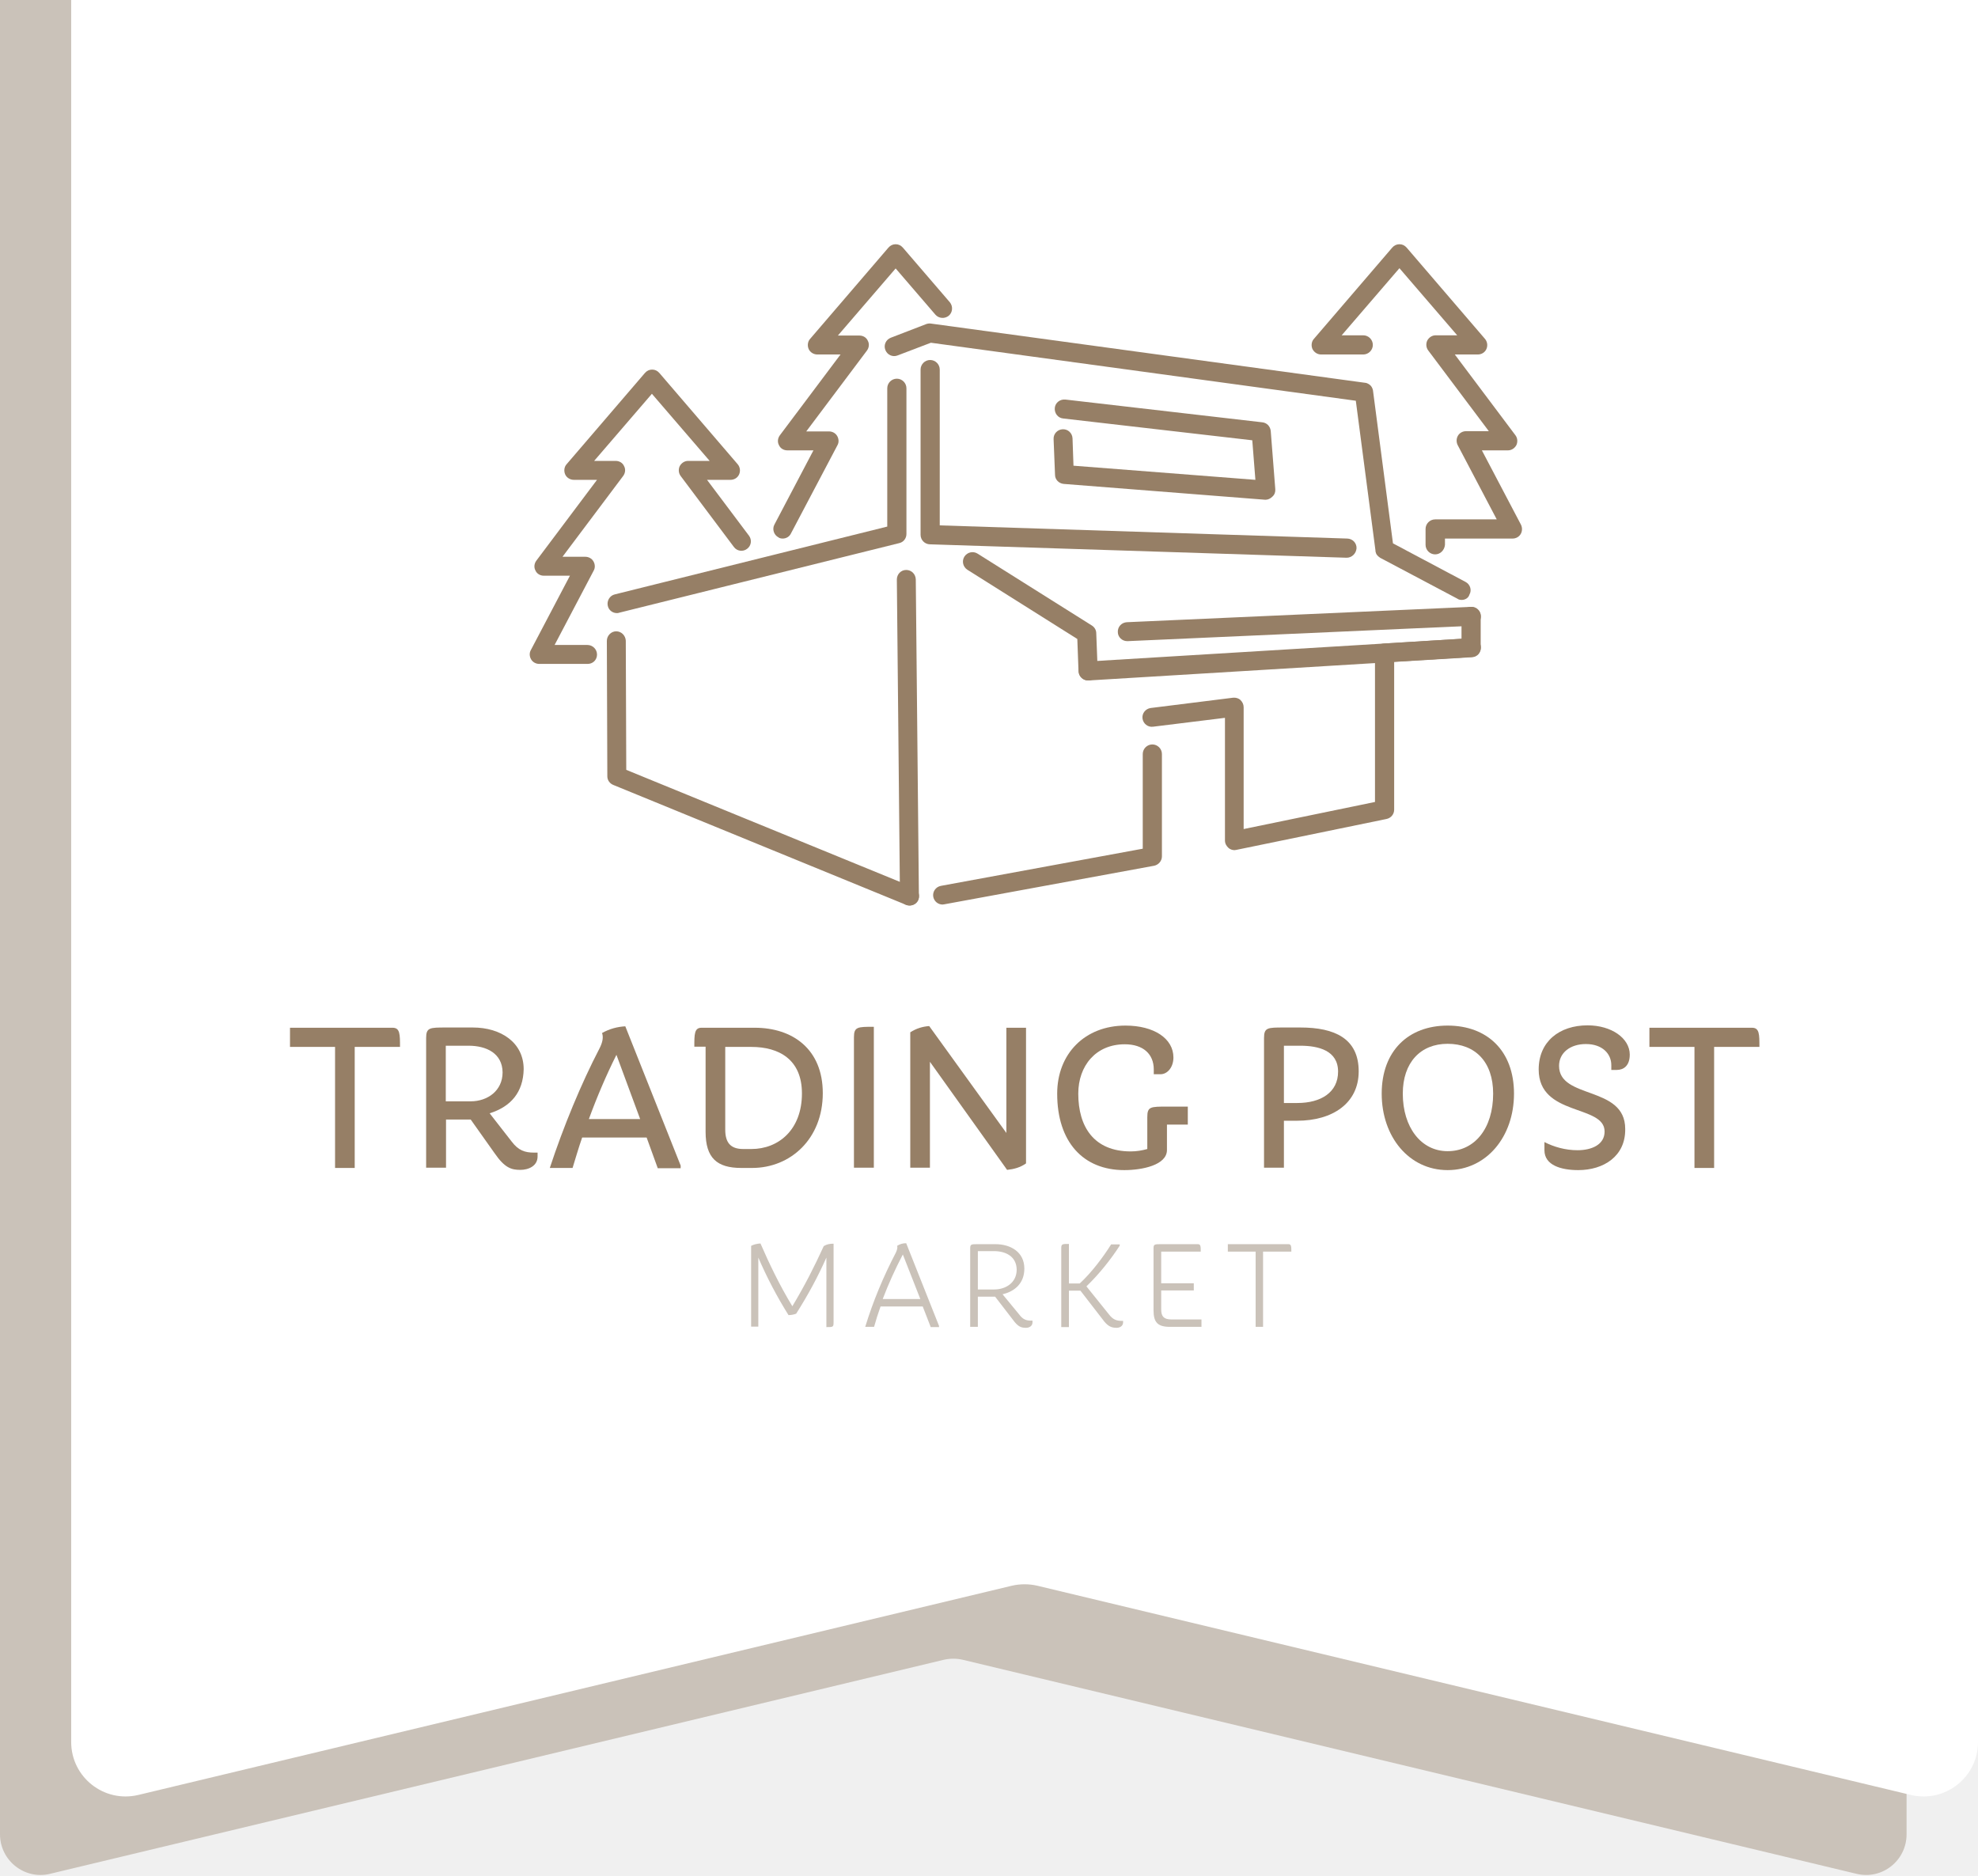
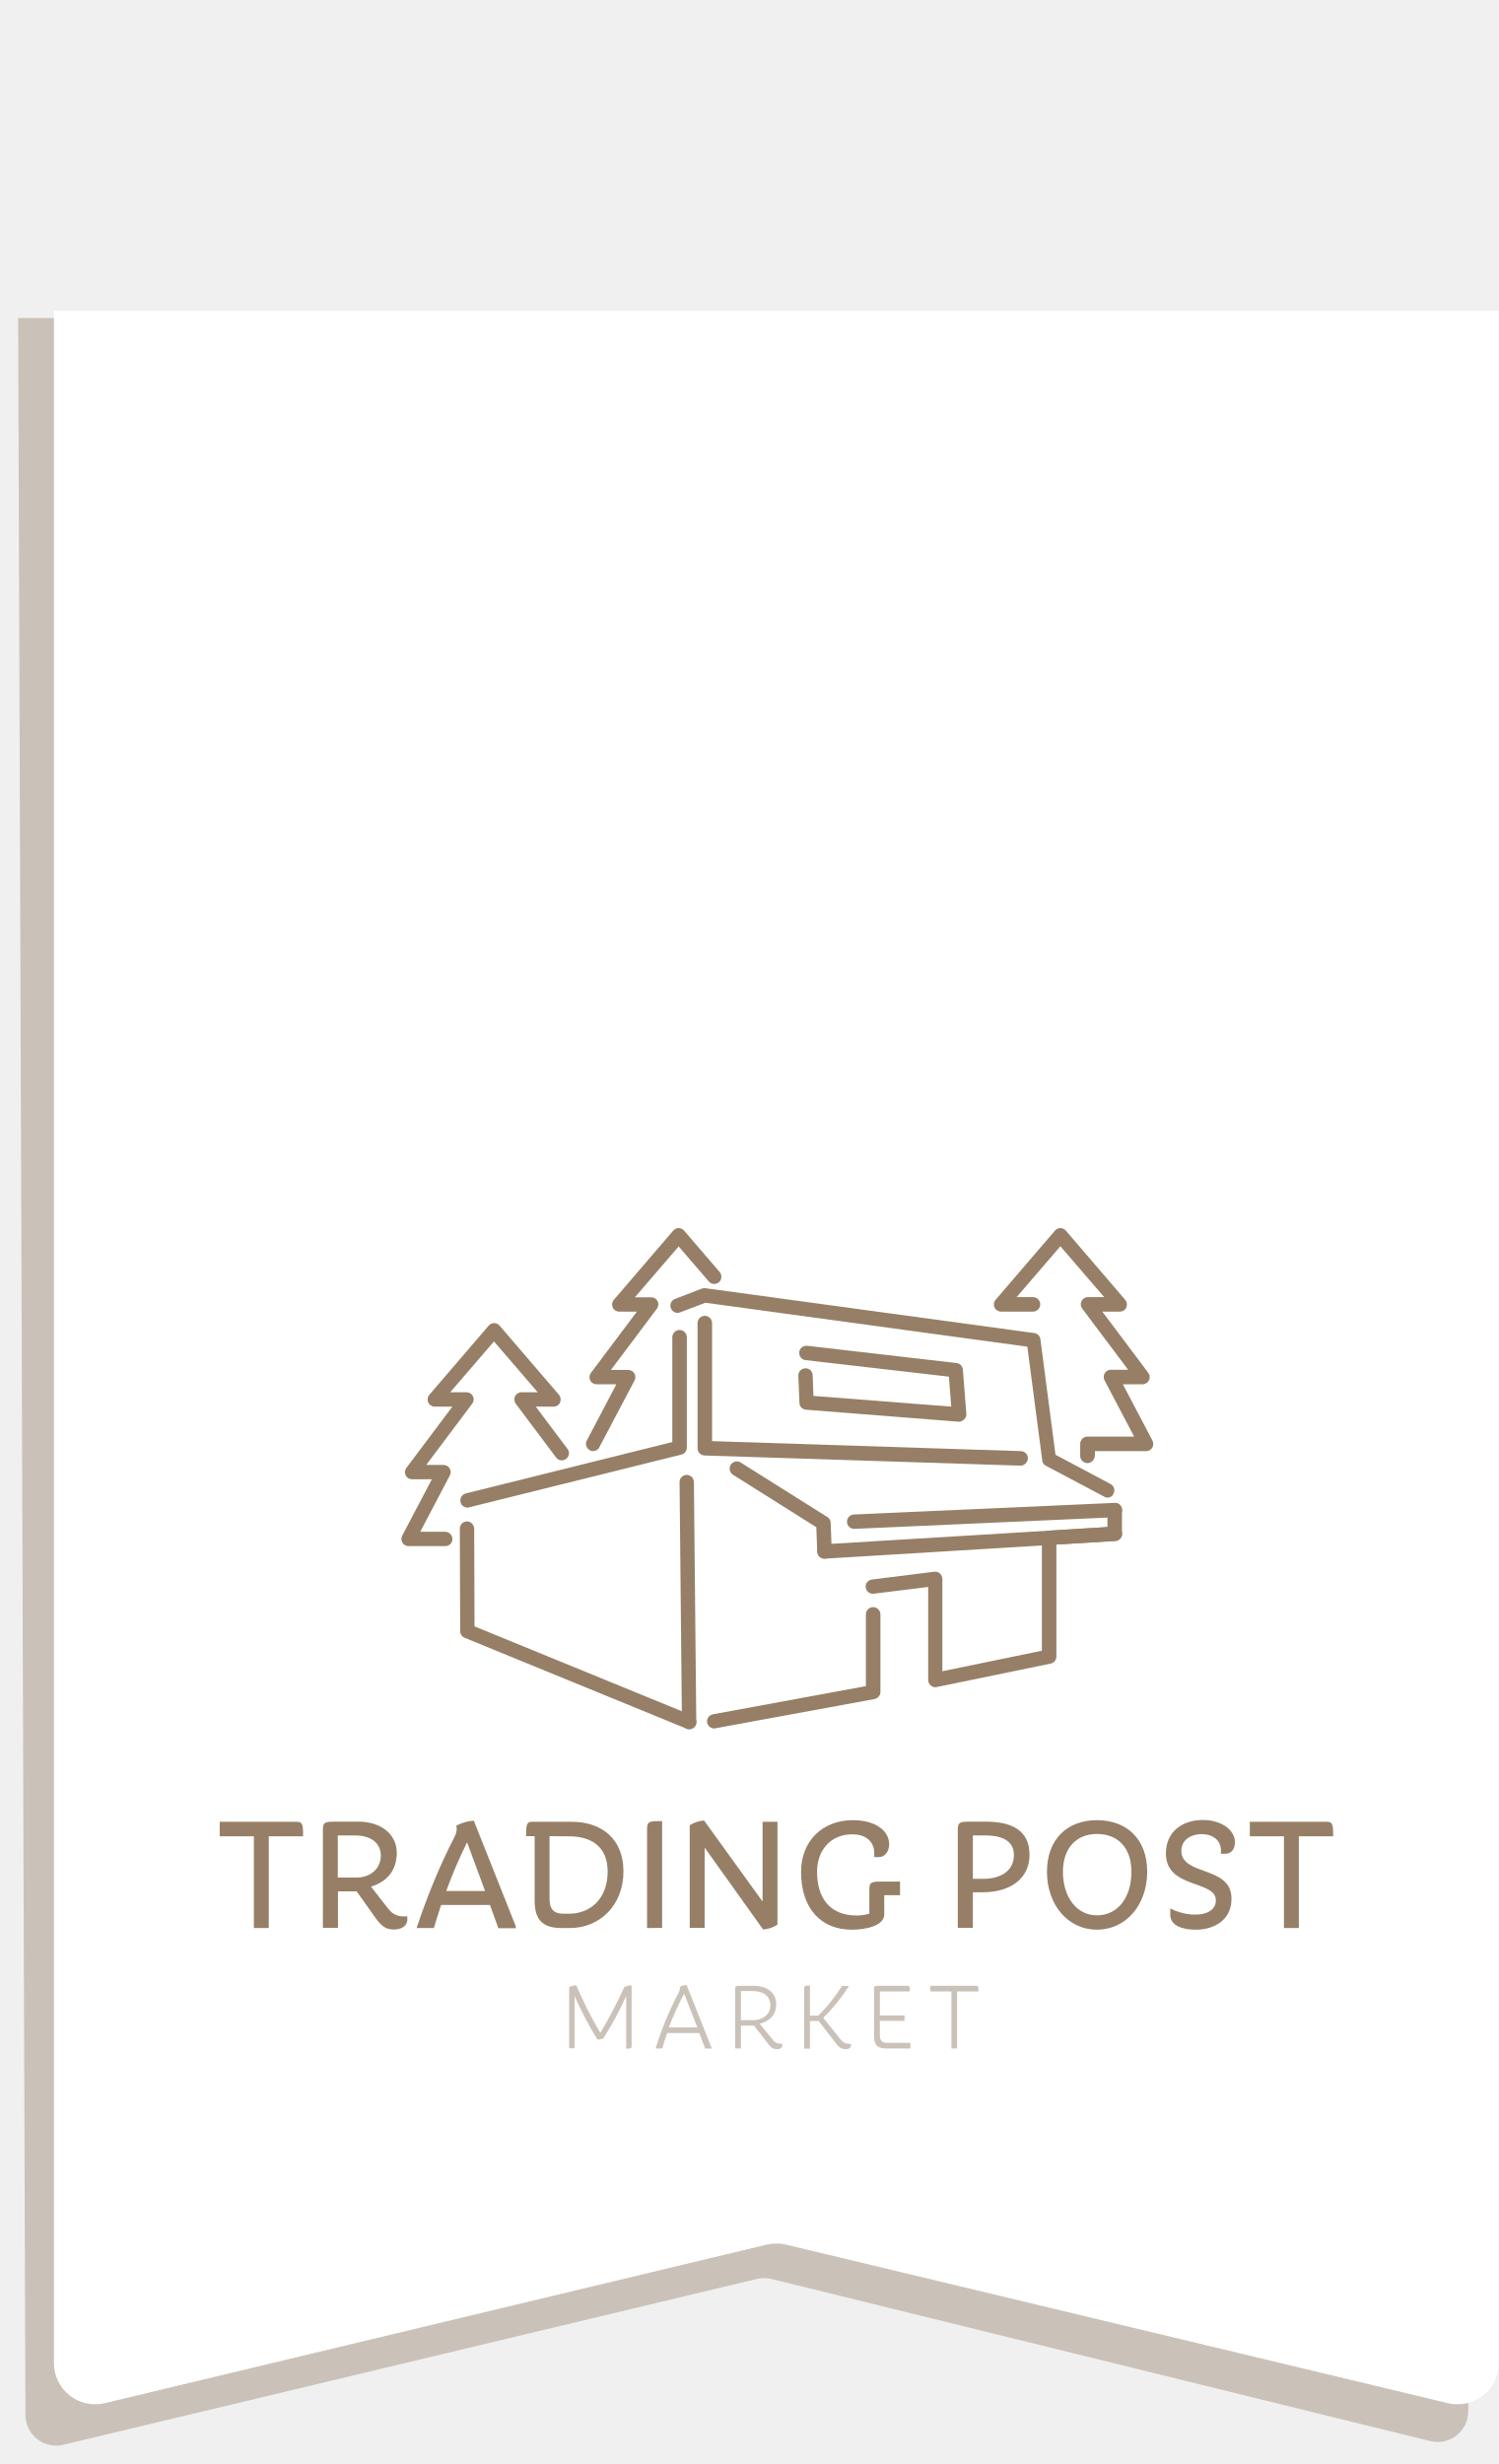
- <svg xmlns="http://www.w3.org/2000/svg" version="1.1" id="Layer_1" x="0px" y="0px" viewBox="0 0 825.3 782.4" enable-background="new 0 0 825.3 782.4" xml:space="preserve">
-   <path fill="#CAC2B9" d="M0-3.2v768.5c0,11,10.3,19.1,20.9,16.5l372.9-89.3c2.6-0.6,5.3-0.6,7.9,0l372.9,89.3  c10.7,2.6,20.9-5.5,20.9-16.5V-3.2H0z" />
-   <path fill="#FFFFFF" d="M29.7-3.2v730c0,14.7,13.7,25.5,28,22.1l364.5-87.3c3.5-0.8,7.1-0.8,10.6,0l364.5,87.3  c14.3,3.4,28-7.4,28-22.1v-730H29.7z" />
+ <svg xmlns="http://www.w3.org/2000/svg" version="1.1" id="Layer_1" x="0px" y="0px" viewBox="0 0 825.3 1356.7" style="enable-background:new 0 0 825.3 1356.7;" xml:space="preserve">
+   <style type="text/css">
+ 	.st0{fill:#CAC2B9;}
+ 	.st1{fill:#FFFFFF;}
+ 	.st2{fill:#967F66;}
+ 	.st3{fill:none;stroke:#5F755C;stroke-width:7.912;stroke-linecap:round;stroke-linejoin:round;stroke-miterlimit:10;}
+ </style>
+   <path class="st0" d="M10,175.1l4,1154.5c0,11,10.3,19.1,20.9,16.5l381.9-91.3c2.6-0.6,5.3-0.6,7.9,0l362.9,89.3  c10.7,2.6,20.9-5.5,20.9-16.5V175.1H10z" />
+   <path class="st1" d="M29.7,571.1v730c0,14.7,13.7,25.5,28,22.1l364.5-87.3c3.5-0.8,7.1-0.8,10.6,0l364.5,87.3  c14.3,3.4,28-7.4,28-22.1v-1130H29.7V571.1z" />
  <g>
-     <path fill="#967F66" d="M139.8,487.3v-50.5H121v-8h42.8c3.1,0,3.1,2.7,3.1,8H148v50.5H139.8z" />
-     <path fill="#967F66" d="M204.3,464.5l9.2,11.8c2.8,3.7,5.5,4.6,9.3,4.6h1.5v1.6c0,4-3.8,5.6-7.2,5.6c-3.7,0-6.5-0.8-10.7-6.9   l-10-14.1h-10.3v20.1h-8.3v-54.1c0-4.4,1.5-4.4,8.3-4.4h11.2c11.6,0,21.2,6.2,21.2,17.4C218.3,455.7,213.2,461.7,204.3,464.5z    M195.5,436.3h-9.5v23.2h10.4c7,0,13.3-4.4,13.3-12.1C209.6,439.5,203,436.3,195.5,436.3z" />
-     <path fill="#967F66" d="M274.4,487.3l-4.6-12.7h-26.9c-1.5,4.3-2.7,8.5-4,12.7h-9.5c5.7-17.3,13.1-35.2,20.7-49.8   c1.4-2.7,1.7-4.8,1.1-6.5c3.2-1.8,6.4-2.6,9.7-2.8l23.1,58.1v1.1H274.4z M257.2,440.1c-4.2,8.4-8.1,17.5-11.5,26.8h21.4   L257.2,440.1z" />
-     <path fill="#967F66" d="M313.8,487.3h-4.5c-10.1,0-14.9-4.1-14.9-15.1v-35.5h-4.7c0-5.2,0-7.9,3-7.9h22.2   c15.8,0,28.4,8.9,28.4,27.3C343.3,475.1,329.9,487.3,313.8,487.3z M302.6,436.7v34.6c0,5.3,2.1,8.1,7.5,8.1h3.4   c11.3,0,21.1-8,21.1-23.2c0-14.1-9.5-19.4-21.1-19.4H302.6z" />
-     <path fill="#967F66" d="M356.3,487.3v-54.5c0-4.4,1.5-4.4,8.3-4.4v58.8H356.3z" />
-     <path fill="#967F66" d="M420.2,488.1L388,443v44.2h-8.2v-56.5c2.5-1.6,5.1-2.4,7.9-2.6l32.2,44.6v-43.9h8.2v56.6   C425.7,487.1,423.1,487.8,420.2,488.1z" />
-     <path fill="#967F66" d="M486.9,469.4v10.4c0,6.3-10.3,8.4-17.8,8.4c-17.2,0-28-11.8-28-31.9c0-16.6,11.5-28.4,28.5-28.4   c11.9,0,20,5.4,20,13.3c0,4.1-2.5,7-5.4,7h-2.8v-2c0-6.5-4.5-10.5-12.1-10.5c-12.1,0-19.4,9-19.4,20.6c0,13.8,6.5,24.1,21.9,24.1   c2.5,0,4.7-0.4,6.9-1v-13.3c0-4.4,1.3-4.4,8.3-4.4h8.6v7.5H486.9z" />
-     <path fill="#967F66" d="M541.2,467.6h-5.5v19.6h-8.3v-54.1c0-4.4,1.5-4.4,8.3-4.4h6.9c14.3,0,24.3,4.6,24.3,18.3   C566.9,460.3,556,467.6,541.2,467.6z M542.5,436.3h-6.8v23.9h5.6c9.8,0,17-4.4,17-13.1C558.3,438.3,550.1,436.3,542.5,436.3z" />
-     <path fill="#967F66" d="M604,488.2c-16.1,0-27.5-13.9-27.5-31.9c0-17.9,11.2-28.4,27.5-28.4c16.5,0,27.7,10.5,27.7,28.4   C631.7,474.3,620.2,488.2,604,488.2z M604,435.5c-11.3,0-18.7,7.8-18.7,20.8c0,14,7.6,24,18.7,24c11.3,0,19-9.5,19-24   C623,443,615.5,435.5,604,435.5z" />
-     <path fill="#967F66" d="M658.5,488.2c-7.1,0-14.1-2-14.1-8.3v-3.4c3.9,2,8.7,3.4,13.8,3.4c5.9,0,11.3-2.3,11.3-7.8   c0-11.4-27.5-6.2-27.5-25.9c0-11.6,8.6-18.4,20.4-18.4c10,0,17.6,5.4,17.6,12.2c0,4.7-2.6,6.4-5.4,6.4h-2.3v-2   c0-4.8-3.8-8.8-10.6-8.8c-6.6,0-11.2,3.7-11.2,9.1c0,14.1,27.6,8.1,27.6,26.3C678.3,482.4,669.1,488.2,658.5,488.2z" />
-     <path fill="#967F66" d="M707,487.3v-50.5h-18.8v-8H731c3.1,0,3.1,2.7,3.1,8h-18.9v50.5H707z" />
+     <path class="st2" d="M139.8,1061.6v-50.5H121v-8h42.8c3.1,0,3.1,2.7,3.1,8H148v50.5H139.8z" />
+     <path class="st2" d="M204.3,1038.8l9.2,11.8c2.8,3.7,5.5,4.6,9.3,4.6h1.5v1.6c0,4-3.8,5.6-7.2,5.6c-3.7,0-6.5-0.8-10.7-6.9   l-10-14.1h-10.3v20.1h-8.3v-54.1c0-4.4,1.5-4.4,8.3-4.4h11.2c11.6,0,21.2,6.2,21.2,17.4C218.3,1030,213.2,1036,204.3,1038.8z    M195.5,1010.6H186v23.2h10.4c7,0,13.3-4.4,13.3-12.1C209.6,1013.8,203,1010.6,195.5,1010.6z" />
+     <path class="st2" d="M274.4,1061.6l-4.6-12.7h-26.9c-1.5,4.3-2.7,8.5-4,12.7h-9.5c5.7-17.3,13.1-35.2,20.7-49.8   c1.4-2.7,1.7-4.8,1.1-6.5c3.2-1.8,6.4-2.6,9.7-2.8l23.1,58.1v1.1h-9.6V1061.6z M257.2,1014.4c-4.2,8.4-8.1,17.5-11.5,26.8h21.4   L257.2,1014.4z" />
+     <path class="st2" d="M313.8,1061.6h-4.5c-10.1,0-14.9-4.1-14.9-15.1V1011h-4.7c0-5.2,0-7.9,3-7.9h22.2c15.8,0,28.4,8.9,28.4,27.3   C343.3,1049.4,329.9,1061.6,313.8,1061.6z M302.6,1011v34.6c0,5.3,2.1,8.1,7.5,8.1h3.4c11.3,0,21.1-8,21.1-23.2   c0-14.1-9.5-19.4-21.1-19.4L302.6,1011L302.6,1011z" />
+     <path class="st2" d="M356.3,1061.6v-54.5c0-4.4,1.5-4.4,8.3-4.4v58.8L356.3,1061.6L356.3,1061.6z" />
+     <path class="st2" d="M420.2,1062.4l-32.2-45.1v44.2h-8.2V1005c2.5-1.6,5.1-2.4,7.9-2.6l32.2,44.6v-43.9h8.2v56.6   C425.7,1061.4,423.1,1062.1,420.2,1062.4z" />
+     <path class="st2" d="M486.9,1043.7v10.4c0,6.3-10.3,8.4-17.8,8.4c-17.2,0-28-11.8-28-31.9c0-16.6,11.5-28.4,28.5-28.4   c11.9,0,20,5.4,20,13.3c0,4.1-2.5,7-5.4,7h-2.8v-2c0-6.5-4.5-10.5-12.1-10.5c-12.1,0-19.4,9-19.4,20.6c0,13.8,6.5,24.1,21.9,24.1   c2.5,0,4.7-0.4,6.9-1v-13.3c0-4.4,1.3-4.4,8.3-4.4h8.6v7.5h-8.7V1043.7z" />
+     <path class="st2" d="M541.2,1041.9h-5.5v19.6h-8.3v-54.1c0-4.4,1.5-4.4,8.3-4.4h6.9c14.3,0,24.3,4.6,24.3,18.3   C566.9,1034.6,556,1041.9,541.2,1041.9z M542.5,1010.6h-6.8v23.9h5.6c9.8,0,17-4.4,17-13.1C558.3,1012.6,550.1,1010.6,542.5,1010.6   z" />
+     <path class="st2" d="M604,1062.5c-16.1,0-27.5-13.9-27.5-31.9c0-17.9,11.2-28.4,27.5-28.4c16.5,0,27.7,10.5,27.7,28.4   C631.7,1048.6,620.2,1062.5,604,1062.5z M604,1009.8c-11.3,0-18.7,7.8-18.7,20.8c0,14,7.6,24,18.7,24c11.3,0,19-9.5,19-24   C623,1017.3,615.5,1009.8,604,1009.8z" />
+     <path class="st2" d="M658.5,1062.5c-7.1,0-14.1-2-14.1-8.3v-3.4c3.9,2,8.7,3.4,13.8,3.4c5.9,0,11.3-2.3,11.3-7.8   c0-11.4-27.5-6.2-27.5-25.9c0-11.6,8.6-18.4,20.4-18.4c10,0,17.6,5.4,17.6,12.2c0,4.7-2.6,6.4-5.4,6.4h-2.3v-2   c0-4.8-3.8-8.8-10.6-8.8c-6.6,0-11.2,3.7-11.2,9.1c0,14.1,27.6,8.1,27.6,26.3C678.3,1056.7,669.1,1062.5,658.5,1062.5z" />
+     <path class="st2" d="M707,1061.6v-50.5h-18.8v-8H731c3.1,0,3.1,2.7,3.1,8h-18.9v50.5H707z" />
  </g>
  <g>
-     <path fill="#CAC2B9" d="M344.8,553.7v-29c-3.7,8.3-7.6,15.5-12.6,23.4c-1,0.4-2.2,0.6-3.2,0.6c-5-8-9-15.7-12.6-24v28.8h-3v-33.7   c1.1-0.6,2.5-0.9,3.9-1c3.6,8.3,8,17.5,13.3,26.2c5.5-9.2,9.2-16.6,13.1-25.1c1.3-0.8,2.6-1,4.1-1v32.6   C347.8,553.7,347.7,553.7,344.8,553.7z" />
-     <path fill="#CAC2B9" d="M388.3,553.6l-3.3-8.5h-17.6c-1,2.8-1.9,5.6-2.7,8.5H361c3.4-11,7.5-20.8,12.8-31c0.5-1.1,0.8-2.1,0.5-2.8   c1.2-0.8,2.5-1.1,3.8-1.1l13.7,34.5v0.5H388.3z M376.7,523.4c-3.3,6.3-6,12.3-8.4,18.6H384L376.7,523.4z" />
-     <path fill="#CAC2B9" d="M418.3,540l7,8.5c1.4,1.9,2.8,2.5,4.8,2.5h0.7v0.7c0,1.6-1.4,2.3-2.7,2.3c-2.1,0-3.4-0.5-5.5-3.4l-7.4-9.6   H408v12.6h-3.2v-32.8c0-1.7,0.5-1.7,3.2-1.7h7.3c6.3,0,12.1,3.2,12.1,10.2C427.4,535.3,423.5,538.8,418.3,540z M414.7,522H408v16   h6.8c4.7,0,9.4-2.7,9.4-8.3C424.1,524.1,419.5,522,414.7,522z" />
-     <path fill="#CAC2B9" d="M468.6,551.7c0,1.6-1.4,2.3-2.7,2.3c-2.3,0-3.8-0.7-5.9-3.6l-9.2-11.9h-4.8v15.2h-3.2v-33   c0-1.7,0.5-1.7,3.2-1.7v16.5h4.5c4.8-4.4,9.8-11,13.1-16.3h3.6v0.5c-3.6,5.6-8.5,11.8-13.9,17l9.4,11.7c1.6,2.1,3.1,2.7,5.3,2.7   h0.6V551.7z" />
-     <path fill="#CAC2B9" d="M501.3,553.6h-13.1c-5.1,0-6.9-1.8-6.9-6.9v-25.9c0-1.7,0.5-1.7,3.2-1.7h15.3c1.2,0,1.2,1,1.2,3.1h-16.5   v13.2h13.6v3h-13.6v8c0,2.9,1.2,4.1,4.2,4.1h12.6V553.6z" />
-     <path fill="#CAC2B9" d="M523.9,553.6v-31.4h-11.6v-3.1h25.3c1.2,0,1.2,1,1.2,3.1H527v31.4H523.9z" />
+     <path class="st0" d="M344.8,1128v-29c-3.7,8.3-7.6,15.5-12.6,23.4c-1,0.4-2.2,0.6-3.2,0.6c-5-8-9-15.7-12.6-24v28.8h-3v-33.7   c1.1-0.6,2.5-0.9,3.9-1c3.6,8.3,8,17.5,13.3,26.2c5.5-9.2,9.2-16.6,13.1-25.1c1.3-0.8,2.6-1,4.1-1v32.6   C347.8,1128,347.7,1128,344.8,1128z" />
+     <path class="st0" d="M388.3,1127.9l-3.3-8.5h-17.6c-1,2.8-1.9,5.6-2.7,8.5H361c3.4-11,7.5-20.8,12.8-31c0.5-1.1,0.8-2.1,0.5-2.8   c1.2-0.8,2.5-1.1,3.8-1.1l13.7,34.5v0.5L388.3,1127.9L388.3,1127.9z M376.7,1097.7c-3.3,6.3-6,12.3-8.4,18.6H384L376.7,1097.7z" />
+     <path class="st0" d="M418.3,1114.3l7,8.5c1.4,1.9,2.8,2.5,4.8,2.5h0.7v0.7c0,1.6-1.4,2.3-2.7,2.3c-2.1,0-3.4-0.5-5.5-3.4l-7.4-9.6   H408v12.6h-3.2v-32.8c0-1.7,0.5-1.7,3.2-1.7h7.3c6.3,0,12.1,3.2,12.1,10.2C427.4,1109.6,423.5,1113.1,418.3,1114.3z M414.7,1096.3   H408v16h6.8c4.7,0,9.4-2.7,9.4-8.3C424.1,1098.4,419.5,1096.3,414.7,1096.3z" />
+     <path class="st0" d="M468.6,1126c0,1.6-1.4,2.3-2.7,2.3c-2.3,0-3.8-0.7-5.9-3.6l-9.2-11.9H446v15.2h-3.2v-33c0-1.7,0.5-1.7,3.2-1.7   v16.5h4.5c4.8-4.4,9.8-11,13.1-16.3h3.6v0.5c-3.6,5.6-8.5,11.8-13.9,17l9.4,11.7c1.6,2.1,3.1,2.7,5.3,2.7h0.6V1126z" />
+     <path class="st0" d="M501.3,1127.9h-13.1c-5.1,0-6.9-1.8-6.9-6.9v-25.9c0-1.7,0.5-1.7,3.2-1.7h15.3c1.2,0,1.2,1,1.2,3.1h-16.5v13.2   h13.6v3h-13.6v8c0,2.9,1.2,4.1,4.2,4.1h12.6L501.3,1127.9L501.3,1127.9z" />
+     <path class="st0" d="M523.9,1127.9v-31.4h-11.6v-3.1h25.3c1.2,0,1.2,1,1.2,3.1H527v31.4H523.9z" />
  </g>
  <g>
-     <path fill="none" stroke="#5F755C" stroke-width="7.912" stroke-linecap="round" stroke-linejoin="round" stroke-miterlimit="10" d="   M378.3,276.9" />
+     <path class="st3" d="M378.3,851.2" />
  </g>
  <g>
-     <path fill="none" stroke="#5F755C" stroke-width="7.912" stroke-linecap="round" stroke-linejoin="round" stroke-miterlimit="10" d="   M571.5,182" />
+     <path class="st3" d="M571.5,756.3" />
  </g>
  <g>
    <g>
-       <path fill="#967F66" d="M379.5,377.8c-2.2,0-3.9-1.7-4-3.9l-1.3-132.1c0-2.2,1.7-4,3.9-4c0,0,0,0,0,0c2.2,0,3.9,1.7,4,3.9    l1.3,132.1C383.5,376,381.7,377.8,379.5,377.8C379.6,377.8,379.5,377.8,379.5,377.8z" />
+       <path class="st2" d="M379.5,952.1c-2.2,0-3.9-1.7-4-3.9l-1.3-132.1c0-2.2,1.7-4,3.9-4l0,0c2.2,0,3.9,1.7,4,3.9l1.3,132.1    C383.5,950.3,381.7,952.1,379.5,952.1C379.6,952.1,379.5,952.1,379.5,952.1z" />
    </g>
    <g>
-       <path fill="#967F66" d="M454,283.9c-2.1,0-3.9-1.7-4-3.8l-0.5-13.5l-45.9-28.9c-1.8-1.2-2.4-3.6-1.2-5.5c1.2-1.8,3.6-2.4,5.5-1.2    l47.7,30c1.1,0.7,1.8,1.9,1.8,3.2l0.6,15.6c0.1,2.2-1.6,4-3.8,4.1C454.1,283.9,454,283.9,454,283.9z" />
+       <path class="st2" d="M454,858.2c-2.1,0-3.9-1.7-4-3.8l-0.5-13.5L403.6,812c-1.8-1.2-2.4-3.6-1.2-5.5c1.2-1.8,3.6-2.4,5.5-1.2    l47.7,30c1.1,0.7,1.8,1.9,1.8,3.2l0.6,15.6c0.1,2.2-1.6,4-3.8,4.1C454.1,858.2,454,858.2,454,858.2z" />
    </g>
    <g>
-       <path fill="#967F66" d="M379.5,377.8c-0.5,0-1-0.1-1.5-0.3l-122.1-50c-1.5-0.6-2.5-2-2.5-3.6l-0.2-56.5c0-2.2,1.8-4,3.9-4    c0,0,0,0,0,0c2.2,0,3.9,1.8,4,3.9l0.2,53.9l119.7,49c2,0.8,3,3.1,2.2,5.2C382.6,376.9,381.1,377.8,379.5,377.8z M393.3,377.4    c-1.9,0-3.5-1.3-3.9-3.2c-0.4-2.1,1-4.2,3.2-4.6l84.2-15.5v-39.5c0-2.2,1.8-4,4-4c2.2,0,4,1.8,4,4v42.7c0,1.9-1.4,3.5-3.2,3.9    L394,377.3C393.7,377.3,393.5,377.4,393.3,377.4z M515.1,354.7c-0.9,0-1.8-0.3-2.5-0.9c-0.9-0.8-1.5-1.9-1.5-3.1v-51.2l-30,3.7    c-2.2,0.3-4.1-1.3-4.4-3.4c-0.3-2.2,1.3-4.1,3.4-4.4l34.4-4.3c1.1-0.1,2.3,0.2,3.1,1c0.8,0.8,1.3,1.8,1.3,3v50.8l54.8-11.3v-62.2    c0-2.1,1.6-3.8,3.7-3.9l32.4-2v-9.3c0-2.2,1.8-4,4-4s4,1.8,4,4v13c0,2.1-1.6,3.8-3.7,3.9l-32.4,2v61.7c0,1.9-1.3,3.5-3.2,3.9    l-62.7,12.9C515.6,354.6,515.3,354.7,515.1,354.7z M257.4,255.8c-1.8,0-3.4-1.2-3.8-3c-0.5-2.1,0.8-4.3,2.9-4.8l113.7-28.3v-57.7    c0-2.2,1.8-4,4-4s4,1.8,4,4v60.8c0,1.8-1.2,3.4-3,3.8l-116.7,29C258,255.8,257.7,255.8,257.4,255.8z M609.9,250.3    c-0.6,0-1.3-0.1-1.8-0.5l-32.1-17c-0.1,0-0.2-0.1-0.3-0.2c-0.5-0.3-0.9-0.7-1.2-1.1c-0.3-0.4-0.5-0.9-0.6-1.5c0-0.1,0-0.2,0-0.3    l-8.2-62.5L388.4,143l-13.9,5.3c-2,0.8-4.3-0.2-5.1-2.3c-0.8-2,0.2-4.3,2.3-5.1l14.8-5.7c0.6-0.2,1.3-0.3,1.9-0.2l181.1,24.7    c0.3,0,0.6,0.1,0.9,0.2c0.5,0.2,1,0.5,1.4,0.9c0.4,0.4,0.7,0.9,0.9,1.5c0.1,0.3,0.2,0.6,0.2,0.9l8.3,63.5l30.3,16.1    c1.9,1,2.7,3.4,1.6,5.3C612.7,249.5,611.3,250.3,609.9,250.3z M528.1,208.5c-0.1,0-0.2,0-0.3,0l-84-6.6c-2-0.2-3.6-1.8-3.6-3.8    l-0.6-14.9c-0.1-2.2,1.6-4,3.8-4.1c2.2-0.1,4,1.6,4.1,3.8l0.4,11.4l75.9,5.9l-1.3-16.5l-78.9-9.1c-2.2-0.2-3.7-2.2-3.5-4.4    c0.2-2.2,2.2-3.7,4.4-3.5l82.2,9.5c1.9,0.2,3.3,1.7,3.5,3.6l1.9,24.3c0.1,1.2-0.3,2.3-1.2,3.1C530.1,208,529.1,208.5,528.1,208.5z    " />
+       <path class="st2" d="M379.5,952.1c-0.5,0-1-0.1-1.5-0.3l-122.1-50c-1.5-0.6-2.5-2-2.5-3.6l-0.2-56.5c0-2.2,1.8-4,3.9-4l0,0    c2.2,0,3.9,1.8,4,3.9l0.2,53.9l119.7,49c2,0.8,3,3.1,2.2,5.2C382.6,951.2,381.1,952.1,379.5,952.1z M393.3,951.7    c-1.9,0-3.5-1.3-3.9-3.2c-0.4-2.1,1-4.2,3.2-4.6l84.2-15.5v-39.5c0-2.2,1.8-4,4-4s4,1.8,4,4v42.7c0,1.9-1.4,3.5-3.2,3.9L394,951.6    C393.7,951.6,393.5,951.7,393.3,951.7z M515.1,929c-0.9,0-1.8-0.3-2.5-0.9c-0.9-0.8-1.5-1.9-1.5-3.1v-51.2l-30,3.7    c-2.2,0.3-4.1-1.3-4.4-3.4c-0.3-2.2,1.3-4.1,3.4-4.4l34.4-4.3c1.1-0.1,2.3,0.2,3.1,1s1.3,1.8,1.3,3v50.8l54.8-11.3v-62.2    c0-2.1,1.6-3.8,3.7-3.9l32.4-2v-9.3c0-2.2,1.8-4,4-4s4,1.8,4,4v13c0,2.1-1.6,3.8-3.7,3.9l-32.4,2v61.7c0,1.9-1.3,3.5-3.2,3.9    l-62.7,12.9C515.6,928.9,515.3,929,515.1,929z M257.4,830.1c-1.8,0-3.4-1.2-3.8-3c-0.5-2.1,0.8-4.3,2.9-4.8L370.2,794v-57.7    c0-2.2,1.8-4,4-4s4,1.8,4,4v60.8c0,1.8-1.2,3.4-3,3.8l-116.7,29C258,830.1,257.7,830.1,257.4,830.1z M609.9,824.6    c-0.6,0-1.3-0.1-1.8-0.5l-32.1-17c-0.1,0-0.2-0.1-0.3-0.2c-0.5-0.3-0.9-0.7-1.2-1.1c-0.3-0.4-0.5-0.9-0.6-1.5c0-0.1,0-0.2,0-0.3    l-8.2-62.5l-177.3-24.2l-13.9,5.3c-2,0.8-4.3-0.2-5.1-2.3c-0.8-2,0.2-4.3,2.3-5.1l14.8-5.7c0.6-0.2,1.3-0.3,1.9-0.2L569.5,734    c0.3,0,0.6,0.1,0.9,0.2c0.5,0.2,1,0.5,1.4,0.9c0.4,0.4,0.7,0.9,0.9,1.5c0.1,0.3,0.2,0.6,0.2,0.9l8.3,63.5l30.3,16.1    c1.9,1,2.7,3.4,1.6,5.3C612.7,823.8,611.3,824.6,609.9,824.6z M528.1,782.8c-0.1,0-0.2,0-0.3,0l-84-6.6c-2-0.2-3.6-1.8-3.6-3.8    l-0.6-14.9c-0.1-2.2,1.6-4,3.8-4.1c2.2-0.1,4,1.6,4.1,3.8l0.4,11.4l75.9,5.9l-1.3-16.5l-78.9-9.1c-2.2-0.2-3.7-2.2-3.5-4.4    s2.2-3.7,4.4-3.5l82.2,9.5c1.9,0.2,3.3,1.7,3.5,3.6l1.9,24.3c0.1,1.2-0.3,2.3-1.2,3.1C530.1,782.3,529.1,782.8,528.1,782.8z" />
    </g>
    <g>
-       <path fill="#967F66" d="M454,283.9c-2.1,0-3.8-1.6-3.9-3.7c-0.1-2.2,1.5-4.1,3.7-4.2l159.9-9.7c2.2-0.1,4.1,1.5,4.2,3.7    c0.1,2.2-1.5,4.1-3.7,4.2l-159.9,9.7C454.1,283.9,454.1,283.9,454,283.9z" />
+       <path class="st2" d="M454,858.2c-2.1,0-3.8-1.6-3.9-3.7c-0.1-2.2,1.5-4.1,3.7-4.2l159.9-9.7c2.2-0.1,4.1,1.5,4.2,3.7    c0.1,2.2-1.5,4.1-3.7,4.2l-159.9,9.7C454.1,858.2,454.1,858.2,454,858.2z" />
    </g>
    <g>
-       <path fill="#967F66" d="M470.3,267.5c-2.1,0-3.9-1.7-3.9-3.8c-0.1-2.2,1.6-4,3.8-4.1l143.6-6.4c2.2-0.1,4,1.6,4.1,3.8    c0.1,2.2-1.6,4-3.8,4.1l-143.6,6.4C470.4,267.5,470.3,267.5,470.3,267.5z" />
+       <path class="st2" d="M470.3,841.8c-2.1,0-3.9-1.7-3.9-3.8c-0.1-2.2,1.6-4,3.8-4.1l143.6-6.4c2.2-0.1,4,1.6,4.1,3.8s-1.6,4-3.8,4.1    l-143.6,6.4C470.4,841.8,470.3,841.8,470.3,841.8z" />
    </g>
    <g>
-       <path fill="#967F66" d="M561.9,232.7c0,0-0.1,0-0.1,0l-173.9-5.6c-2.1-0.1-3.8-1.8-3.8-4v-68.9c0-2.2,1.8-4,4-4s4,1.8,4,4v65    l170.1,5.5c2.2,0.1,3.9,1.9,3.8,4.1C565.8,231,564,232.7,561.9,232.7z" />
+       <path class="st2" d="M561.9,807L561.9,807l-174-5.6c-2.1-0.1-3.8-1.8-3.8-4v-68.9c0-2.2,1.8-4,4-4s4,1.8,4,4v65l170.1,5.5    c2.2,0.1,3.9,1.9,3.8,4.1C565.8,805.3,564,807,561.9,807z" />
    </g>
    <g>
-       <path fill="#967F66" d="M598.8,231.3c-2.2,0-4-1.8-4-4v-6.6c0-2.2,1.8-4,4-4h25.7l-16.3-31c-0.6-1.2-0.6-2.7,0.1-3.9    c0.7-1.2,2-1.9,3.4-1.9h9.5l-25.3-33.7c-0.9-1.2-1-2.8-0.4-4.1c0.7-1.3,2-2.2,3.5-2.2h9l-24.1-28l-24.1,28h9c2.2,0,4,1.8,4,4    c0,2.2-1.8,4-4,4h-17.6c-1.5,0-2.9-0.9-3.6-2.3c-0.6-1.4-0.4-3.1,0.6-4.2l32.7-38.1c0.8-0.9,1.8-1.4,3-1.4c1.2,0,2.2,0.5,3,1.4    l32.7,38.1c1,1.2,1.2,2.8,0.6,4.2c-0.6,1.4-2,2.3-3.6,2.3H607l25.3,33.7c0.9,1.2,1,2.8,0.4,4.1c-0.7,1.3-2,2.2-3.5,2.2h-10.9    l16.3,31c0.6,1.2,0.6,2.7-0.1,3.9c-0.7,1.2-2,1.9-3.4,1.9h-28.2v2.6C602.7,229.5,601,231.3,598.8,231.3z" />
+       <path class="st2" d="M598.8,805.6c-2.2,0-4-1.8-4-4V795c0-2.2,1.8-4,4-4h25.7l-16.3-31c-0.6-1.2-0.6-2.7,0.1-3.9    c0.7-1.2,2-1.9,3.4-1.9h9.5l-25.3-33.7c-0.9-1.2-1-2.8-0.4-4.1c0.7-1.3,2-2.2,3.5-2.2h9l-24.1-28l-24.1,28h9c2.2,0,4,1.8,4,4    c0,2.2-1.8,4-4,4h-17.6c-1.5,0-2.9-0.9-3.6-2.3c-0.6-1.4-0.4-3.1,0.6-4.2l32.7-38.1c0.8-0.9,1.8-1.4,3-1.4s2.2,0.5,3,1.4    l32.7,38.1c1,1.2,1.2,2.8,0.6,4.2c-0.6,1.4-2,2.3-3.6,2.3H607l25.3,33.7c0.9,1.2,1,2.8,0.4,4.1c-0.7,1.3-2,2.2-3.5,2.2h-10.9    l16.3,31c0.6,1.2,0.6,2.7-0.1,3.9c-0.7,1.2-2,1.9-3.4,1.9h-28.2v2.6C602.7,803.8,601,805.6,598.8,805.6z" />
    </g>
    <g>
-       <path fill="#967F66" d="M245.2,277H225c-1.4,0-2.7-0.7-3.4-1.9c-0.7-1.2-0.8-2.7-0.1-3.9l16.3-31h-10.9c-1.5,0-2.9-0.8-3.5-2.2    c-0.7-1.3-0.5-2.9,0.4-4.1l25.3-33.7h-9.7c-1.5,0-3-0.9-3.6-2.3c-0.6-1.4-0.4-3.1,0.6-4.2l32.7-38.1c0.8-0.9,1.8-1.4,3-1.4    c1.2,0,2.2,0.5,3,1.4l32.7,38.1c1,1.2,1.2,2.8,0.6,4.2c-0.6,1.4-2,2.3-3.6,2.3H295l17.5,23.3c1.3,1.7,1,4.2-0.8,5.5    c-1.7,1.3-4.2,1-5.5-0.8l-22.2-29.6c-0.9-1.2-1-2.8-0.4-4.1c0.7-1.3,2-2.2,3.5-2.2h9l-24.1-28l-24.1,28h9c1.5,0,2.9,0.8,3.5,2.2    c0.7,1.3,0.5,2.9-0.4,4.1l-25.3,33.7h9.5c1.4,0,2.7,0.7,3.4,1.9s0.8,2.7,0.1,3.9l-16.3,31h13.7c2.2,0,4,1.8,4,4    S247.4,277,245.2,277z" />
+       <path class="st2" d="M245.2,851.3H225c-1.4,0-2.7-0.7-3.4-1.9s-0.8-2.7-0.1-3.9l16.3-31h-10.9c-1.5,0-2.9-0.8-3.5-2.2    c-0.7-1.3-0.5-2.9,0.4-4.1l25.3-33.7h-9.7c-1.5,0-3-0.9-3.6-2.3c-0.6-1.4-0.4-3.1,0.6-4.2l32.7-38.1c0.8-0.9,1.8-1.4,3-1.4    s2.2,0.5,3,1.4l32.7,38.1c1,1.2,1.2,2.8,0.6,4.2c-0.6,1.4-2,2.3-3.6,2.3H295l17.5,23.3c1.3,1.7,1,4.2-0.8,5.5    c-1.7,1.3-4.2,1-5.5-0.8L284,772.9c-0.9-1.2-1-2.8-0.4-4.1c0.7-1.3,2-2.2,3.5-2.2h9l-24.1-28l-24.1,28h9c1.5,0,2.9,0.8,3.5,2.2    c0.7,1.3,0.5,2.9-0.4,4.1l-25.3,33.7h9.5c1.4,0,2.7,0.7,3.4,1.9c0.7,1.2,0.8,2.7,0.1,3.9l-16.3,31h13.7c2.2,0,4,1.8,4,4    S247.4,851.3,245.2,851.3z" />
    </g>
    <g>
-       <path fill="#967F66" d="M326.6,224.7c-0.6,0-1.3-0.1-1.8-0.5c-1.9-1-2.7-3.4-1.7-5.3l16.3-31h-10.9c-1.5,0-2.9-0.8-3.5-2.2    c-0.7-1.3-0.5-2.9,0.4-4.1l25.3-33.7h-9.7c-1.5,0-3-0.9-3.6-2.3c-0.6-1.4-0.4-3.1,0.6-4.2l32.7-38.1c0.8-0.9,1.8-1.4,3-1.4    c1.2,0,2.2,0.5,3,1.4l19.6,22.8c1.4,1.7,1.2,4.2-0.4,5.6c-1.7,1.4-4.2,1.2-5.6-0.4l-16.6-19.3l-24.1,28h9c1.5,0,2.9,0.8,3.5,2.2    c0.7,1.3,0.5,2.9-0.4,4.1l-25.3,33.7h9.5c1.4,0,2.7,0.7,3.4,1.9c0.7,1.2,0.8,2.7,0.1,3.9l-19.4,36.8    C329.4,223.9,328,224.7,326.6,224.7z" />
+       <path class="st2" d="M326.6,799c-0.6,0-1.3-0.1-1.8-0.5c-1.9-1-2.7-3.4-1.7-5.3l16.3-31h-10.9c-1.5,0-2.9-0.8-3.5-2.2    c-0.7-1.3-0.5-2.9,0.4-4.1l25.3-33.7H341c-1.5,0-3-0.9-3.6-2.3s-0.4-3.1,0.6-4.2l32.7-38.1c0.8-0.9,1.8-1.4,3-1.4s2.2,0.5,3,1.4    l19.6,22.8c1.4,1.7,1.2,4.2-0.4,5.6c-1.7,1.4-4.2,1.2-5.6-0.4l-16.6-19.3l-24.1,28h9c1.5,0,2.9,0.8,3.5,2.2    c0.7,1.3,0.5,2.9-0.4,4.1l-25.3,33.7h9.5c1.4,0,2.7,0.7,3.4,1.9c0.7,1.2,0.8,2.7,0.1,3.9L330,796.9C329.4,798.2,328,799,326.6,799    z" />
    </g>
  </g>
</svg>
